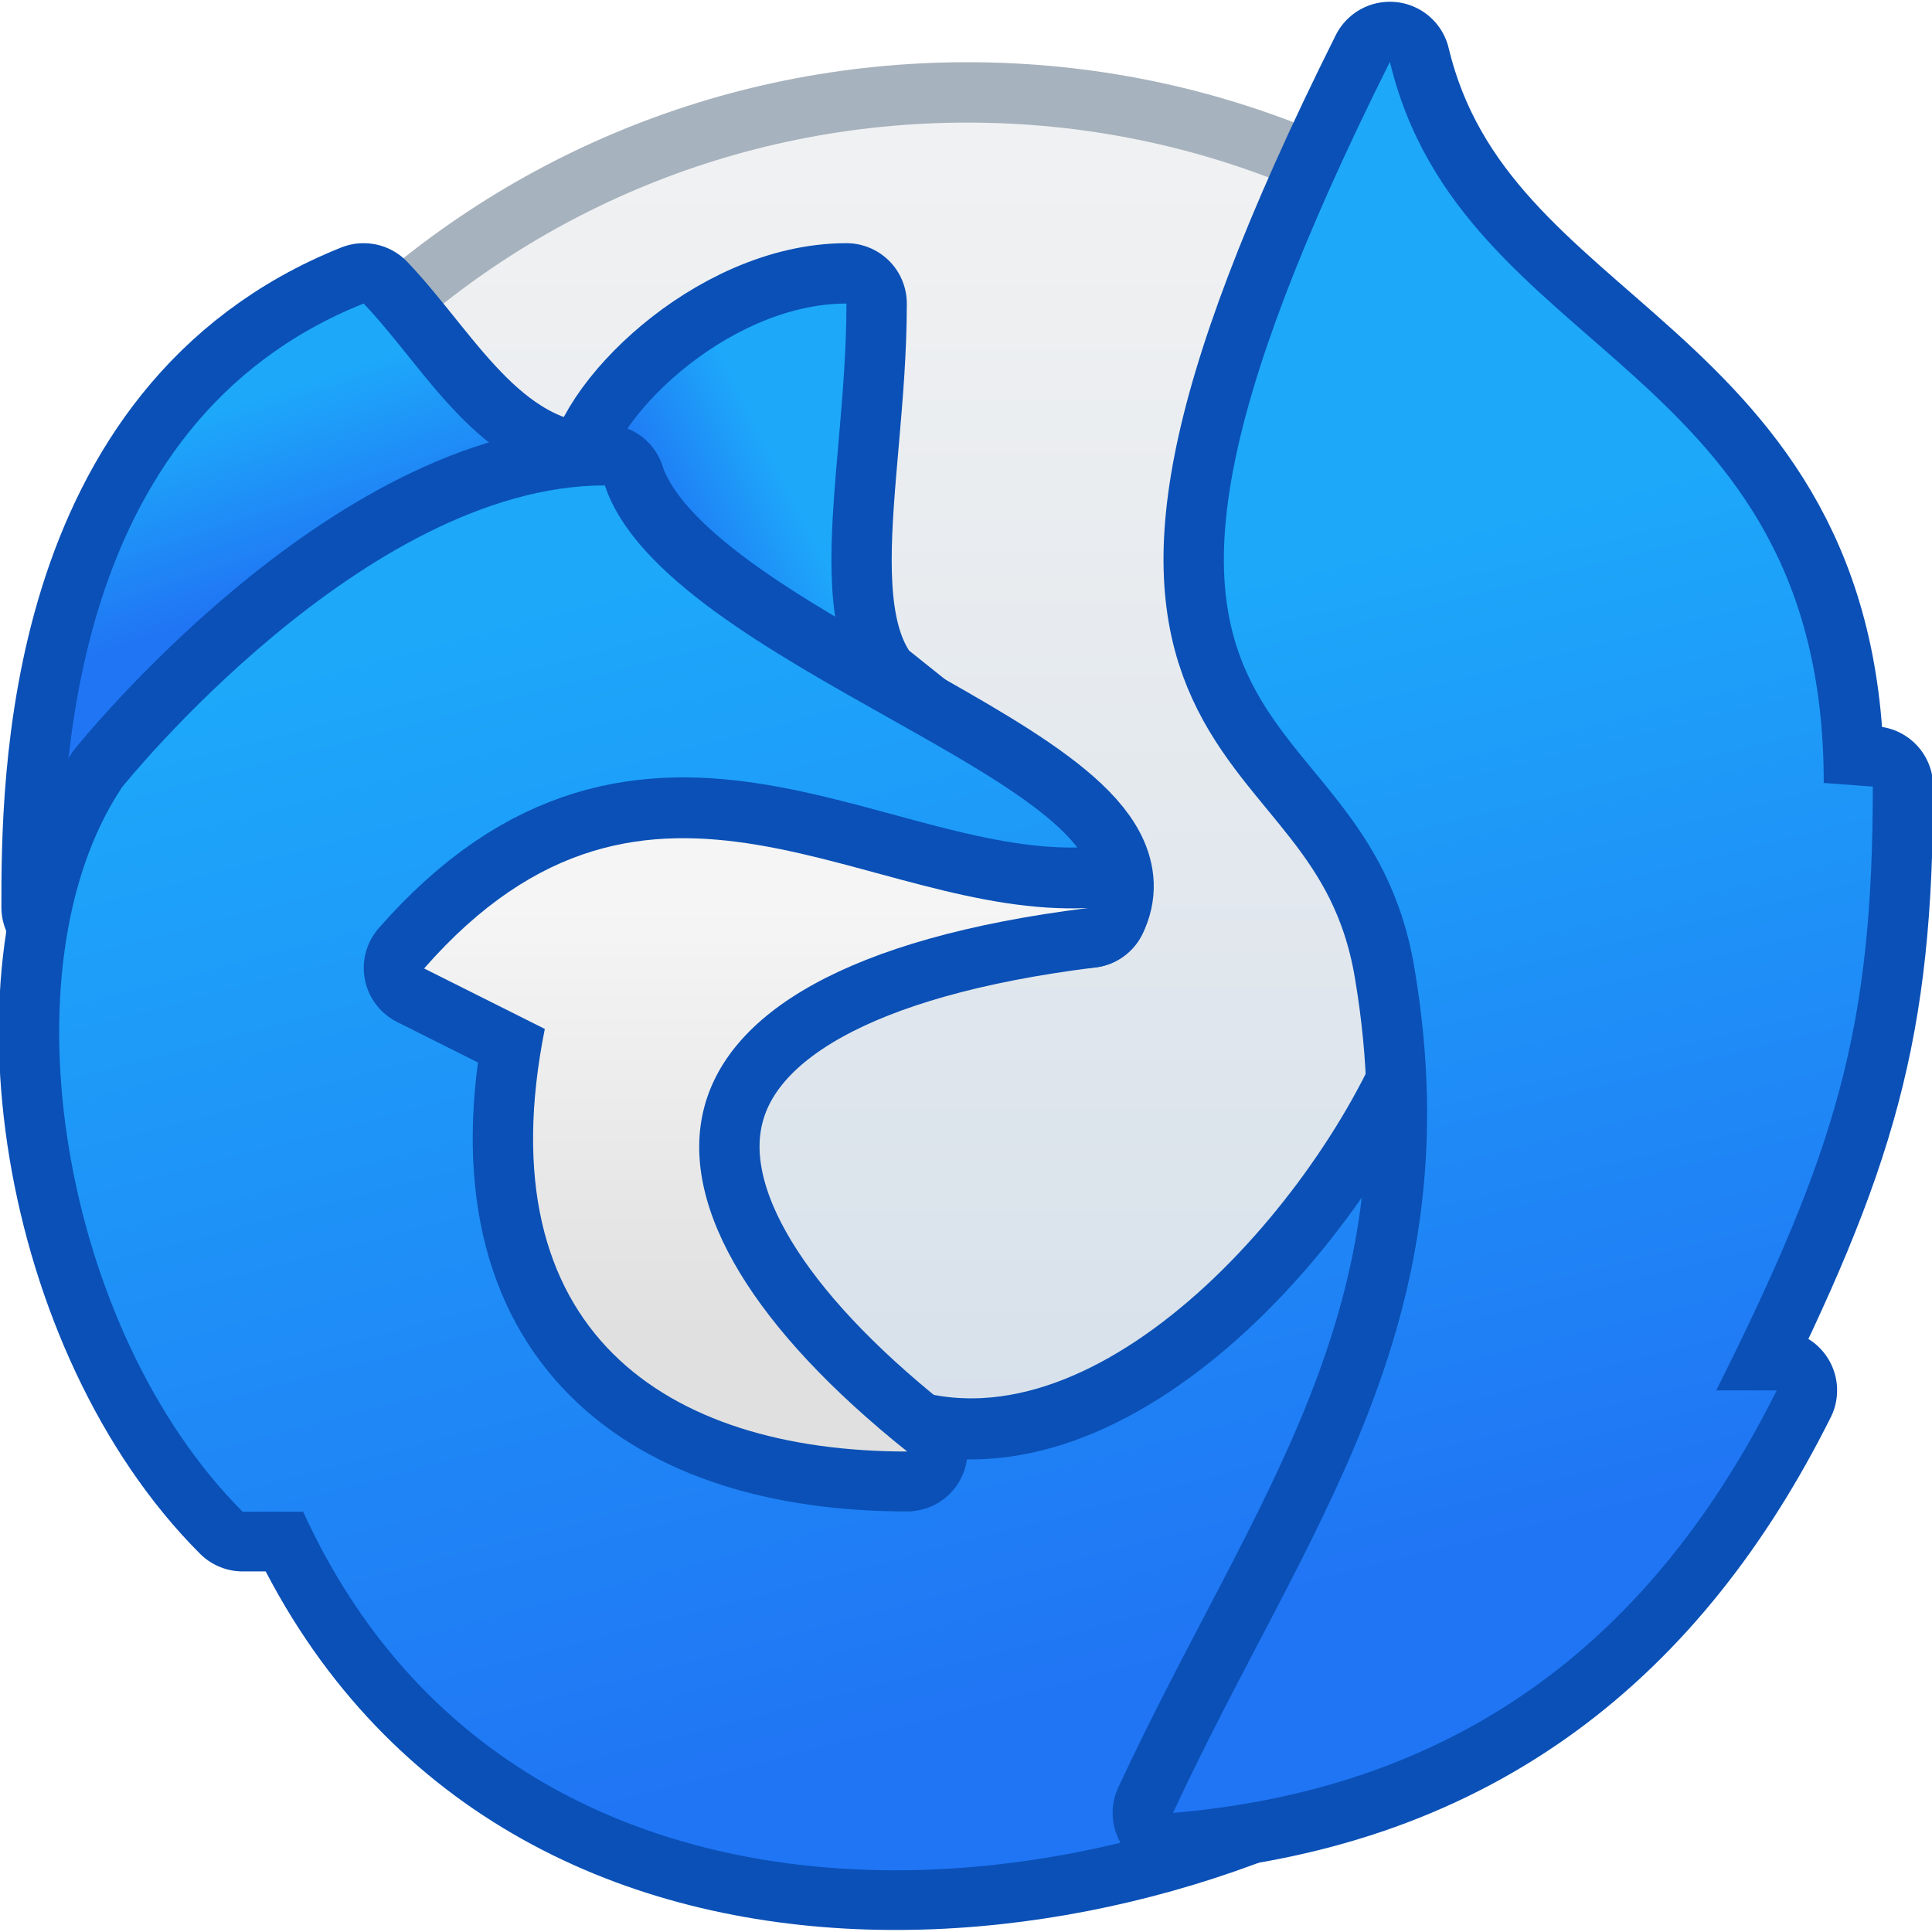
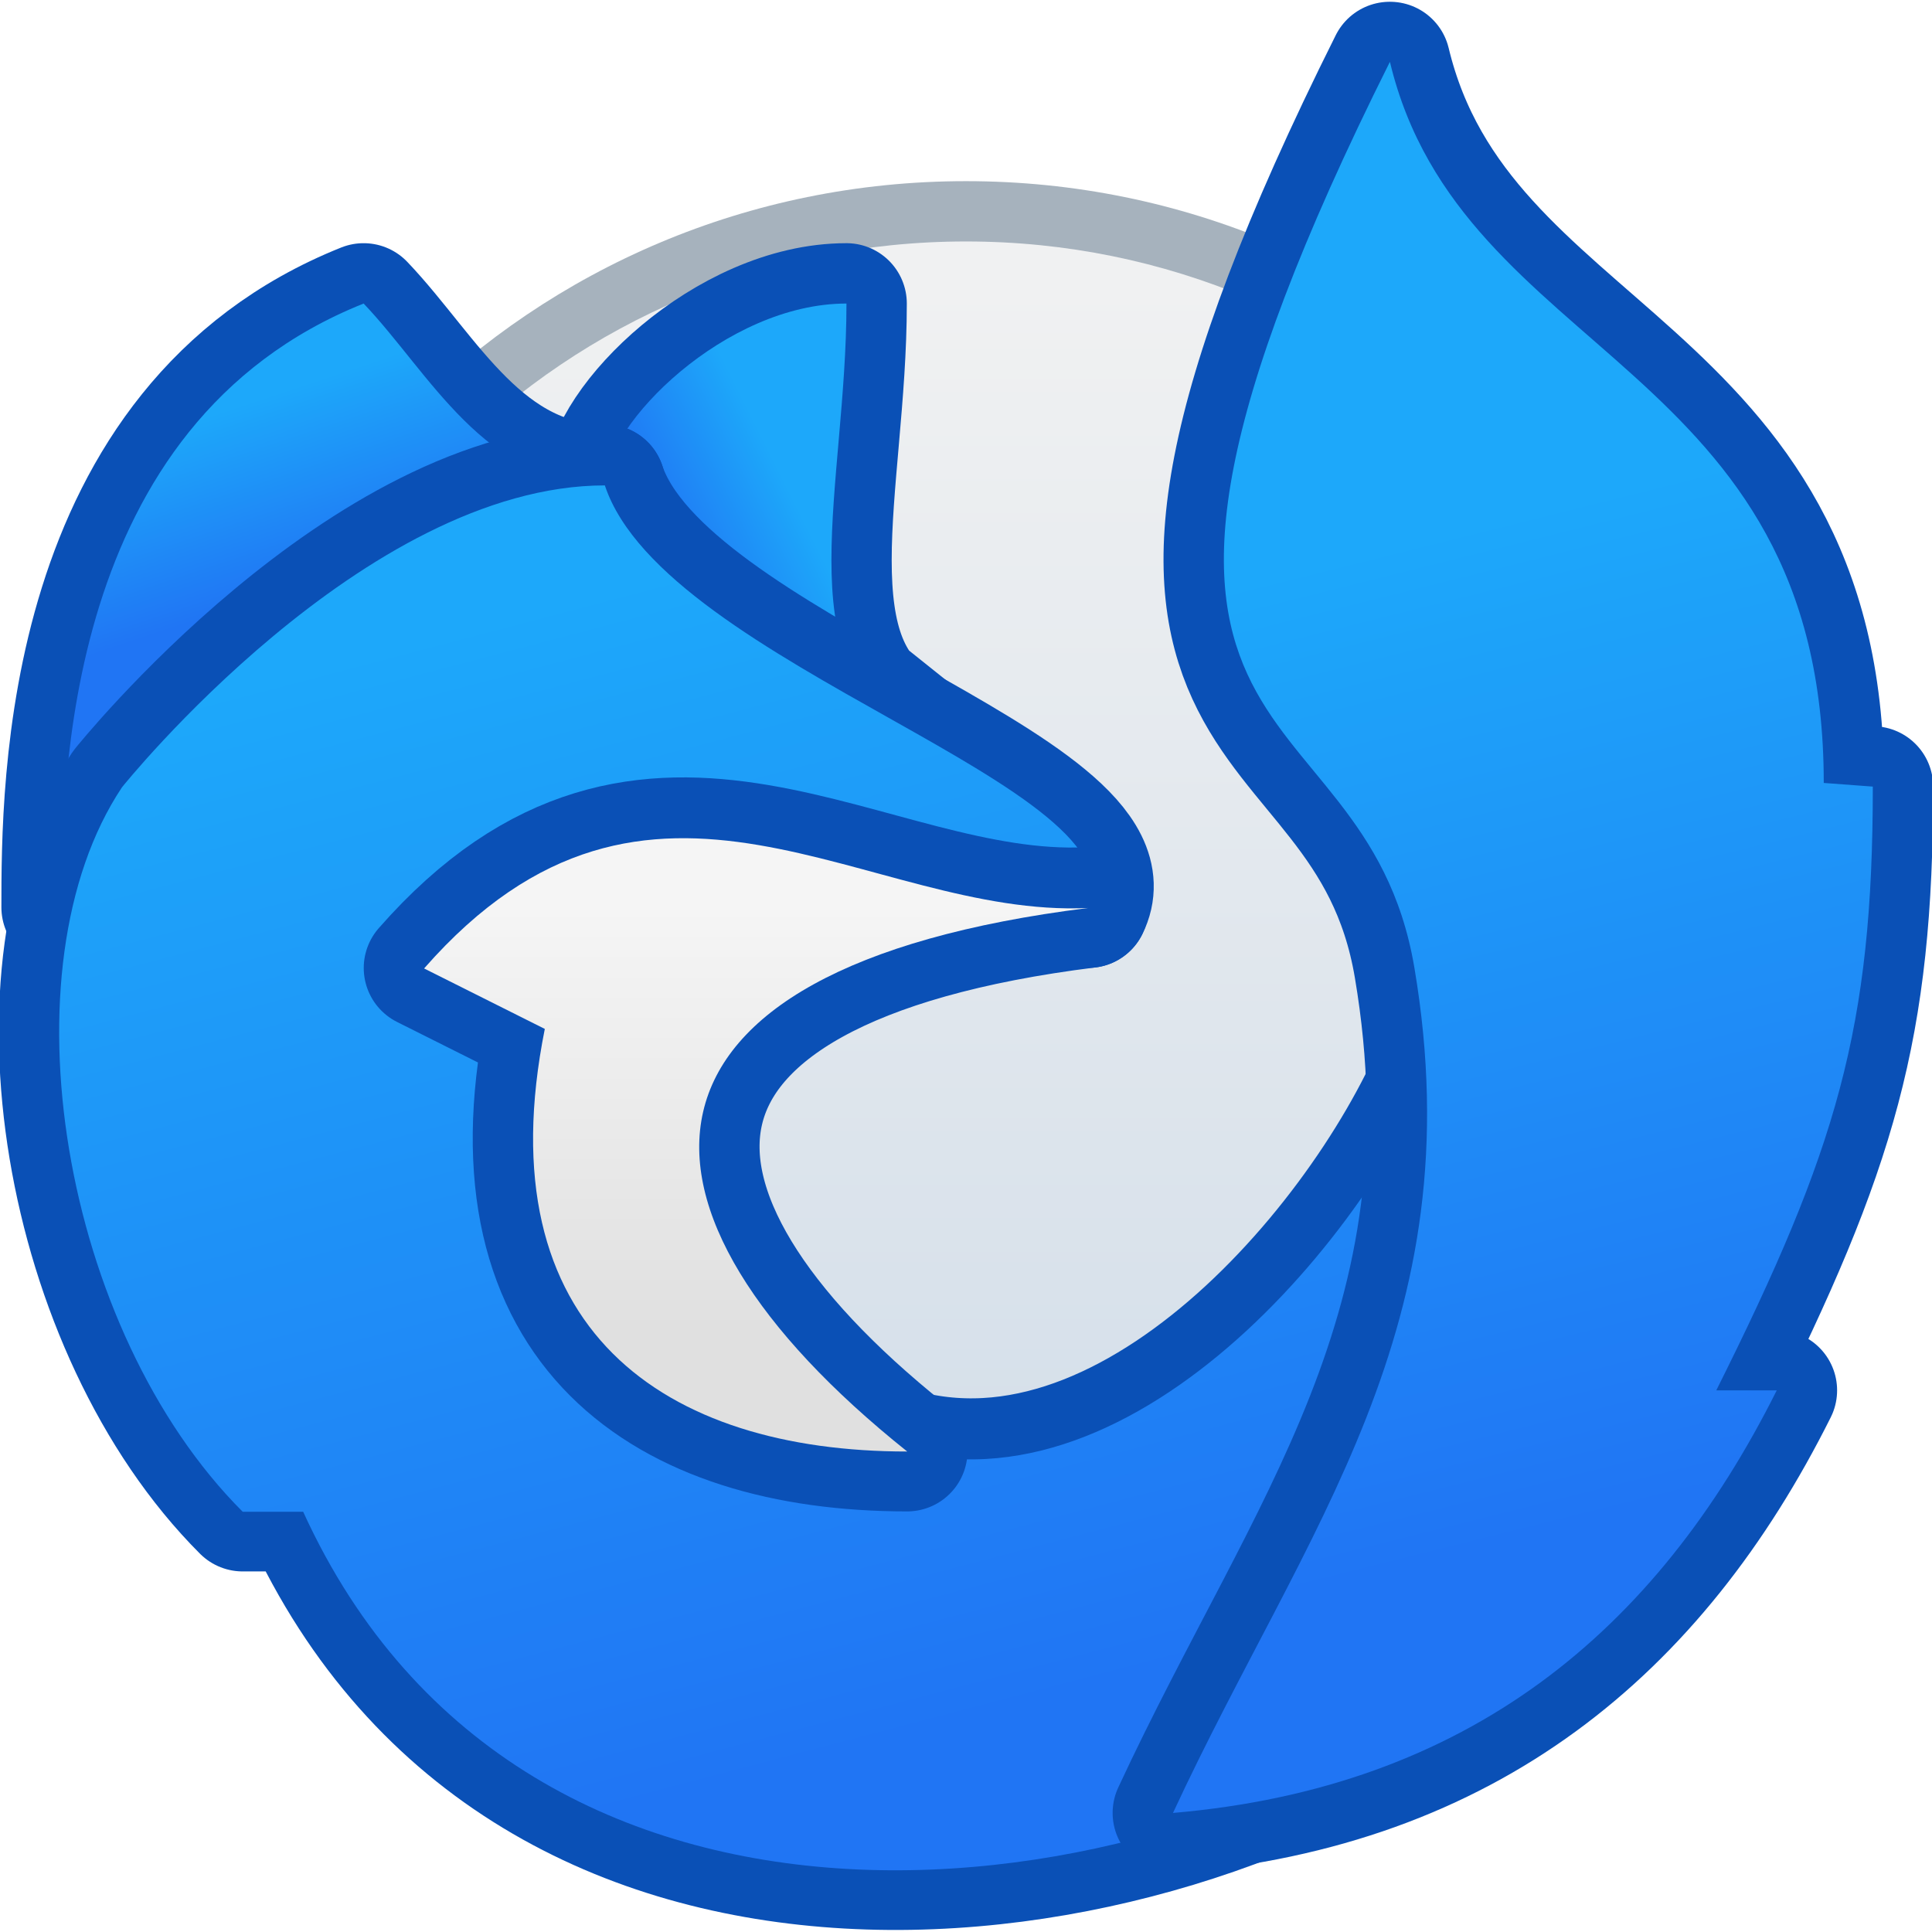
<svg xmlns="http://www.w3.org/2000/svg" xmlns:xlink="http://www.w3.org/1999/xlink" width="32" height="32" viewBox="0 0 8.467 8.467" version="1.1" id="svg8">
  <defs id="defs2">
    <linearGradient id="linearGradient4505">
      <stop id="stop4501" offset="0" style="stop-color:#2075f4;stop-opacity:1" />
      <stop id="stop4503" offset="1" style="stop-color:#1da8fa;stop-opacity:1" />
    </linearGradient>
    <linearGradient gradientTransform="matrix(0.2645833,0,0,0.2645833,-2.910417,213.4843)" xlink:href="#linearGradient4505" id="linearGradient3361" x1="27" y1="307.65" x2="23" y2="291.65" gradientUnits="userSpaceOnUse" />
    <linearGradient gradientTransform="matrix(0.2645833,0,0,0.2645833,-2.910417,213.4843)" xlink:href="#b" id="linearGradient3385" x1="12" y1="304.65" x2="12" y2="297.65" gradientUnits="userSpaceOnUse" />
    <linearGradient gradientTransform="matrix(0.01696,0,0,0.01696,0.956,-0.072)" y2="159.373" x2="982.906" y1="1719.373" x1="982.906" gradientUnits="userSpaceOnUse" id="b">
      <stop id="stop1009" stop-color="#e0e0e0" offset="0" />
      <stop id="stop1011" stop-color="#f5f5f5" offset="1" />
    </linearGradient>
    <linearGradient gradientTransform="matrix(0.2645833,0,0,0.2645833,-2.910417,213.4843)" xlink:href="#linearGradient4505" id="linearGradient3353" x1="14" y1="311.65" x2="9" y2="292.65" gradientUnits="userSpaceOnUse" />
    <linearGradient gradientTransform="matrix(0.2645833,0,0,0.2645833,-2.910417,213.4843)" xlink:href="#linearGradient4505" id="linearGradient3377" x1="4" y1="292.65" x2="3" y2="289.65" gradientUnits="userSpaceOnUse" />
    <linearGradient gradientTransform="matrix(0.01696,0,0,0.01696,-0.4,-0.072)" y2="175.118" x2="960" y1="1695.118" x1="960" gradientUnits="userSpaceOnUse" id="h">
      <stop id="stop1047" stop-color="#ef5350" offset="0" />
      <stop id="stop1049" stop-color="#ffb74d" offset="1" />
    </linearGradient>
    <linearGradient gradientTransform="matrix(0.2645833,0,0,0.2645833,-2.910417,213.4843)" xlink:href="#linearGradient4505" id="linearGradient3369" x1="11" y1="291.65" x2="13" y2="290.65" gradientUnits="userSpaceOnUse" />
-     <linearGradient xlink:href="#linearGradient882" id="linearGradient4543-2" x1="2.806" y1="297.397" x2="2.806" y2="290.518" gradientUnits="userSpaceOnUse" gradientTransform="matrix(3.779527,0,0,3.779527,-50.60712,-816.3695)" />
+     <linearGradient xlink:href="#linearGradient882" id="linearGradient4543-2" x1="2.806" y1="297.397" x2="2.806" y2="290.518" gradientUnits="userSpaceOnUse" gradientTransform="matrix(3.239595,0,0,3.239595,-49.11516,-657.6829)" />
    <linearGradient id="linearGradient882">
      <stop style="stop-color:#d5e1ed;stop-opacity:0.91" offset="0" id="stop878" />
      <stop style="stop-color:#f7f7f7;stop-opacity:0.91" offset="1" id="stop880" />
    </linearGradient>
  </defs>
  <g id="layer1" transform="translate(0,-288.5333)">
    <g id="g4088" transform="translate(2.916612,0.2725575)">
      <g transform="matrix(0.2645833,0,0,0.2645833,11.90623,214.5427)" id="g2574">
-         <path id="path4628" d="m -40,279.65 c 8.31,0 15,6.69 15,15 0,8.31 -6.69,15 -15,15 -8.31,0 -15,-6.69 -15,-15 0,-8.31 6.69,-15 15,-15 z" style="fill:#a6b2bd;fill-opacity:1;stroke:none;stroke-width:1.47;stroke-linecap:round;stroke-linejoin:round;stroke-miterlimit:4;stroke-dasharray:none;stroke-opacity:1" />
-         <path id="path4630" d="m -40,280.65 c 7.756,0 14,6.244 14,14 0,7.756 -6.244,14 -14,14 -7.756,0 -14,-6.244 -14,-14 0,-7.756 6.244,-14 14,-14 z" style="fill:url(#linearGradient4543-2);fill-opacity:1.0;stroke:none;stroke-width:1.402;stroke-linecap:round;stroke-linejoin:round;stroke-miterlimit:4;stroke-dasharray:none;stroke-opacity:1" />
+         <path id="path4628" d="m -40.023,281.62 c 7.202,0 13,5.798 13,13 0,7.202 -5.798,13 -13,13 -7.202,0 -13,-5.798 -13,-13 0,-7.202 5.798,-13 13,-13 z" style="fill:#a6b2bd;fill-opacity:1;stroke:none;stroke-width:1.274;stroke-linecap:round;stroke-linejoin:round;stroke-miterlimit:4;stroke-dasharray:none;stroke-opacity:1" />
+         <path id="path4630" d="m -40.023,282.619 c 6.648,0 12,5.352 12,12 0,6.648 -5.352,12 -12,12 -6.648,0 -12,-5.352 -12,-12 0,-6.648 5.352,-12 12,-12 z" style="fill:url(#linearGradient4543-2);fill-opacity:1;stroke:none;stroke-width:1.202;stroke-linecap:round;stroke-linejoin:round;stroke-miterlimit:4;stroke-dasharray:none;stroke-opacity:1" />
      </g>
      <path id="path1244-9" d="m -0.265,290.385 c 0,-0.265 0.529,-0.794 1.058,-0.794 0,0.794 -0.265,1.587 0.265,1.852 z" style="fill:none;stroke:#0a50b6;stroke-width:0.529;stroke-linecap:round;stroke-linejoin:round;stroke-miterlimit:4;stroke-dasharray:none;stroke-opacity:1" />
      <path id="path1244-3-2" d="m -0.265,290.385 c 0,-0.265 0.529,-0.794 1.058,-0.794 0,0.794 -0.264,1.588 0.265,1.852 z" style="fill:url(#linearGradient3369);fill-opacity:1.0;stroke:none;stroke-width:0.529;stroke-linecap:round;stroke-linejoin:round;stroke-miterlimit:4;stroke-dasharray:none;stroke-opacity:1" />
      <path id="path1227-28" d="m -0.265,290.385 c -0.529,0 -0.768,-0.49 -1.058,-0.794 -1.323,0.529 -1.323,2.117 -1.323,2.646 z" style="fill:none;stroke:#0a50b6;stroke-width:0.529;stroke-linecap:round;stroke-linejoin:round;stroke-miterlimit:4;stroke-dasharray:none;stroke-opacity:1" />
      <path id="path1227-2-9" d="m -0.265,290.385 c -0.529,0 -0.768,-0.49 -1.058,-0.794 -1.323,0.529 -1.323,2.117 -1.323,2.646 z" style="fill:url(#linearGradient3377);fill-opacity:1.0;stroke:none;stroke-width:0.529;stroke-linecap:round;stroke-linejoin:round;stroke-miterlimit:4;stroke-dasharray:none;stroke-opacity:1" />
      <path id="path1261-73" d="m -0.265,290.385 c -1.058,0 -2.117,1.323 -2.117,1.323 -0.529,0.794 -0.265,2.381 0.529,3.175 H -1.587 c 0.973,2.133 3.714,1.777 5.027,0.794 v -2.91 c -0.265,0.794 -1.323,2.117 -2.381,1.852 l -5.292e-4,0.002 c -2.381,-1.59 5.292e-4,-2.383 0.794,-2.383 C 2.117,291.708 6.5510512e-8,291.179 -0.265,290.385 Z" style="fill:none;stroke:#0a50b6;stroke-width:0.529;stroke-linecap:round;stroke-linejoin:round;stroke-miterlimit:4;stroke-dasharray:none;stroke-opacity:1" />
      <path id="path1261-73-5" d="m -0.265,290.388 c -1.058,0 -2.117,1.323 -2.117,1.323 -0.529,0.794 -0.265,2.381 0.529,3.175 h 0.265 c 0.973,2.133 3.714,1.777 5.027,0.794 v -2.91 c -0.265,0.794 -1.323,2.117 -2.381,1.852 l -5.292e-4,0.002 c -2.381,-1.59 5.292e-4,-2.383 0.794,-2.383 0.265,-0.529 -1.852,-1.058 -2.117,-1.852 z" style="fill:url(#linearGradient3353);fill-opacity:1.0;stroke:none;stroke-width:0.529;stroke-linecap:round;stroke-linejoin:round;stroke-miterlimit:4;stroke-dasharray:none;stroke-opacity:1" />
      <path id="path1175-1" d="m 1.058,294.619 c -1.323,-1.058 -1.323,-2.117 0.794,-2.381 -0.969,0.046 -1.915,-0.87 -2.91,0.265 l 0.529,0.265 c -0.265,1.323 0.529,1.852 1.588,1.852 z" style="fill:none;stroke:#0a50b6;stroke-width:0.529;stroke-linecap:butt;stroke-linejoin:round;stroke-miterlimit:4;stroke-dasharray:none;stroke-opacity:1" />
      <path id="path1175-7-2" d="m 1.058,294.621 c -1.323,-1.058 -1.323,-2.117 0.794,-2.381 -0.969,0.046 -1.915,-0.87 -2.91,0.265 l 0.529,0.265 c -0.265,1.323 0.529,1.852 1.588,1.852 z" style="fill:url(#linearGradient3385);fill-opacity:1;stroke:none;stroke-width:0.529;stroke-linecap:butt;stroke-linejoin:round;stroke-miterlimit:4;stroke-dasharray:none;stroke-opacity:1" />
      <path id="path1143-1-8-9-9" d="m 3.175,288.533 c 0.314,1.307 1.901,1.307 1.901,3.159 l 0.215,0.016 c 0,1.058 -0.157,1.588 -0.686,2.646 h 0.265 c -0.529,1.058 -1.354,1.741 -2.646,1.852 0.58,-1.25 1.324,-2.128 1.058,-3.704 -0.222,-1.317 -1.695,-0.794 -0.108,-3.969 z" style="fill:none;fill-opacity:1;stroke:#0a50b6;stroke-width:0.529;stroke-linecap:butt;stroke-linejoin:round;stroke-miterlimit:4;stroke-dasharray:none;stroke-opacity:1" />
      <path style="fill:url(#linearGradient3361);fill-opacity:1.0;stroke:none;stroke-width:0.529;stroke-linecap:butt;stroke-linejoin:round;stroke-miterlimit:4;stroke-dasharray:none;stroke-opacity:1" d="m 3.175,288.533 c 0.314,1.307 1.901,1.307 1.901,3.159 l 0.215,0.016 c 0,1.058 -0.157,1.588 -0.686,2.646 h 0.265 c -0.529,1.058 -1.354,1.741 -2.646,1.852 0.58,-1.25 1.324,-2.128 1.058,-3.704 -0.222,-1.317 -1.695,-0.794 -0.108,-3.969 z" id="path1143-1-8-9-9-4" />
    </g>
  </g>
</svg>
